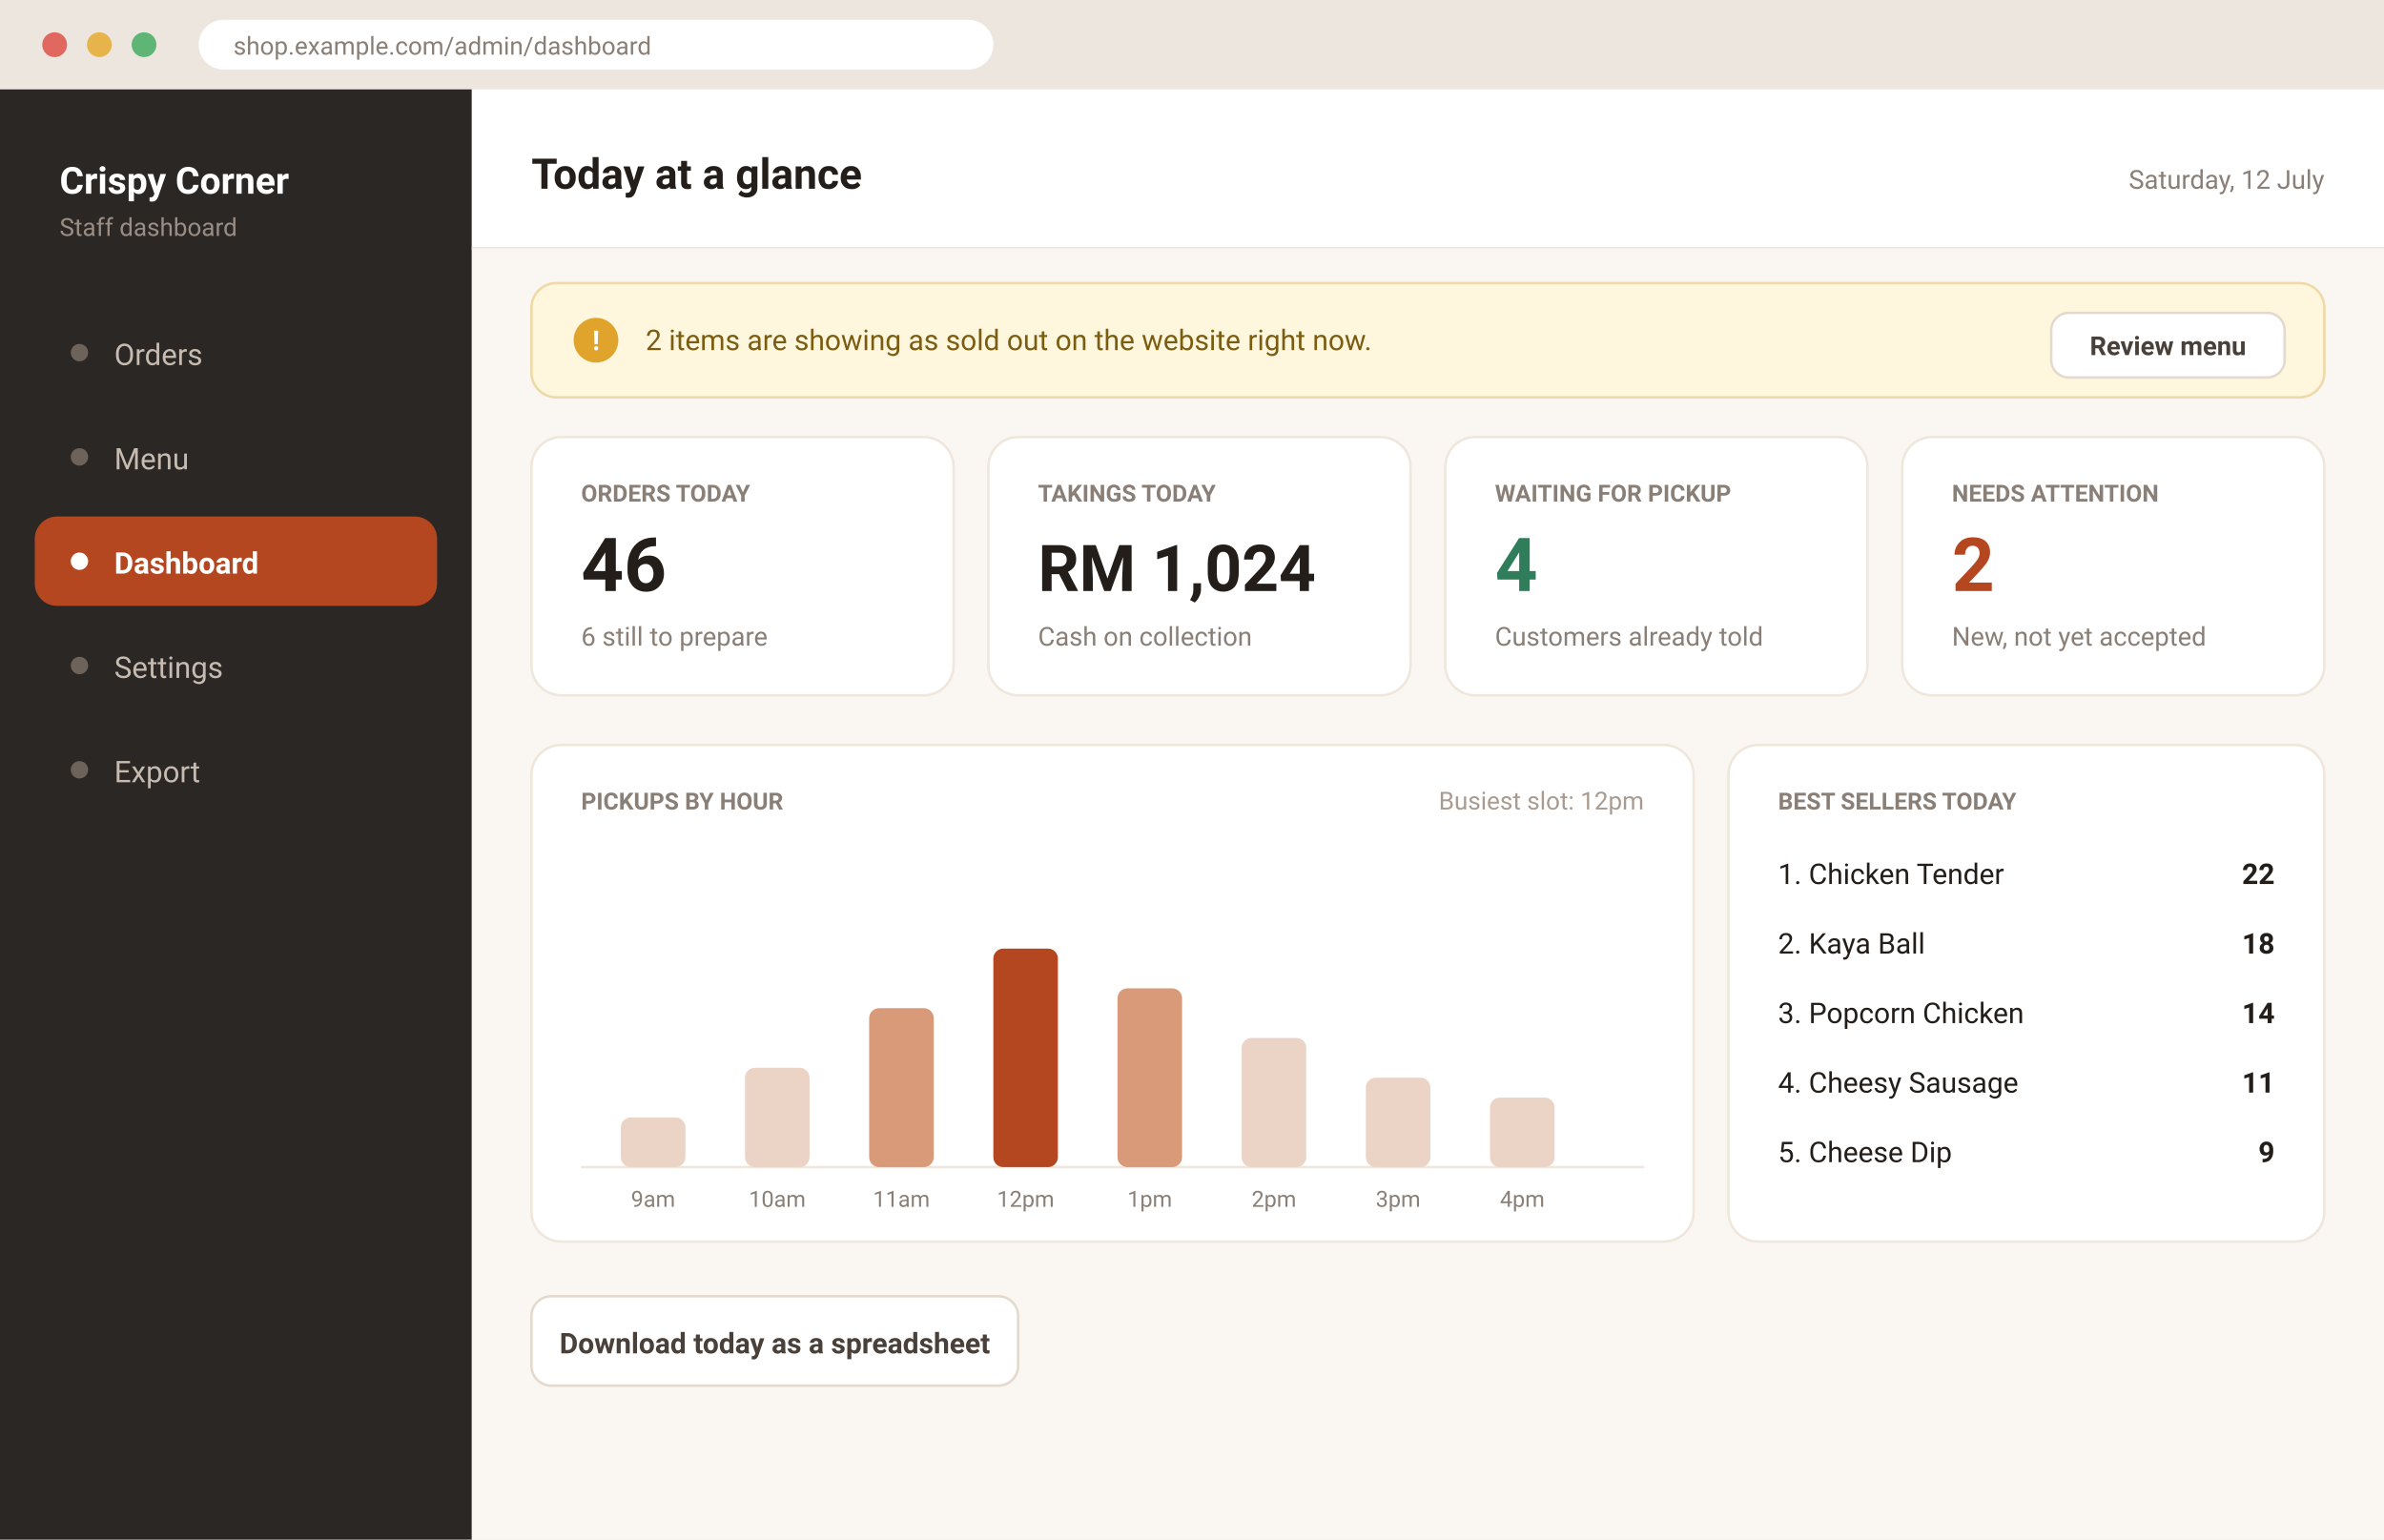
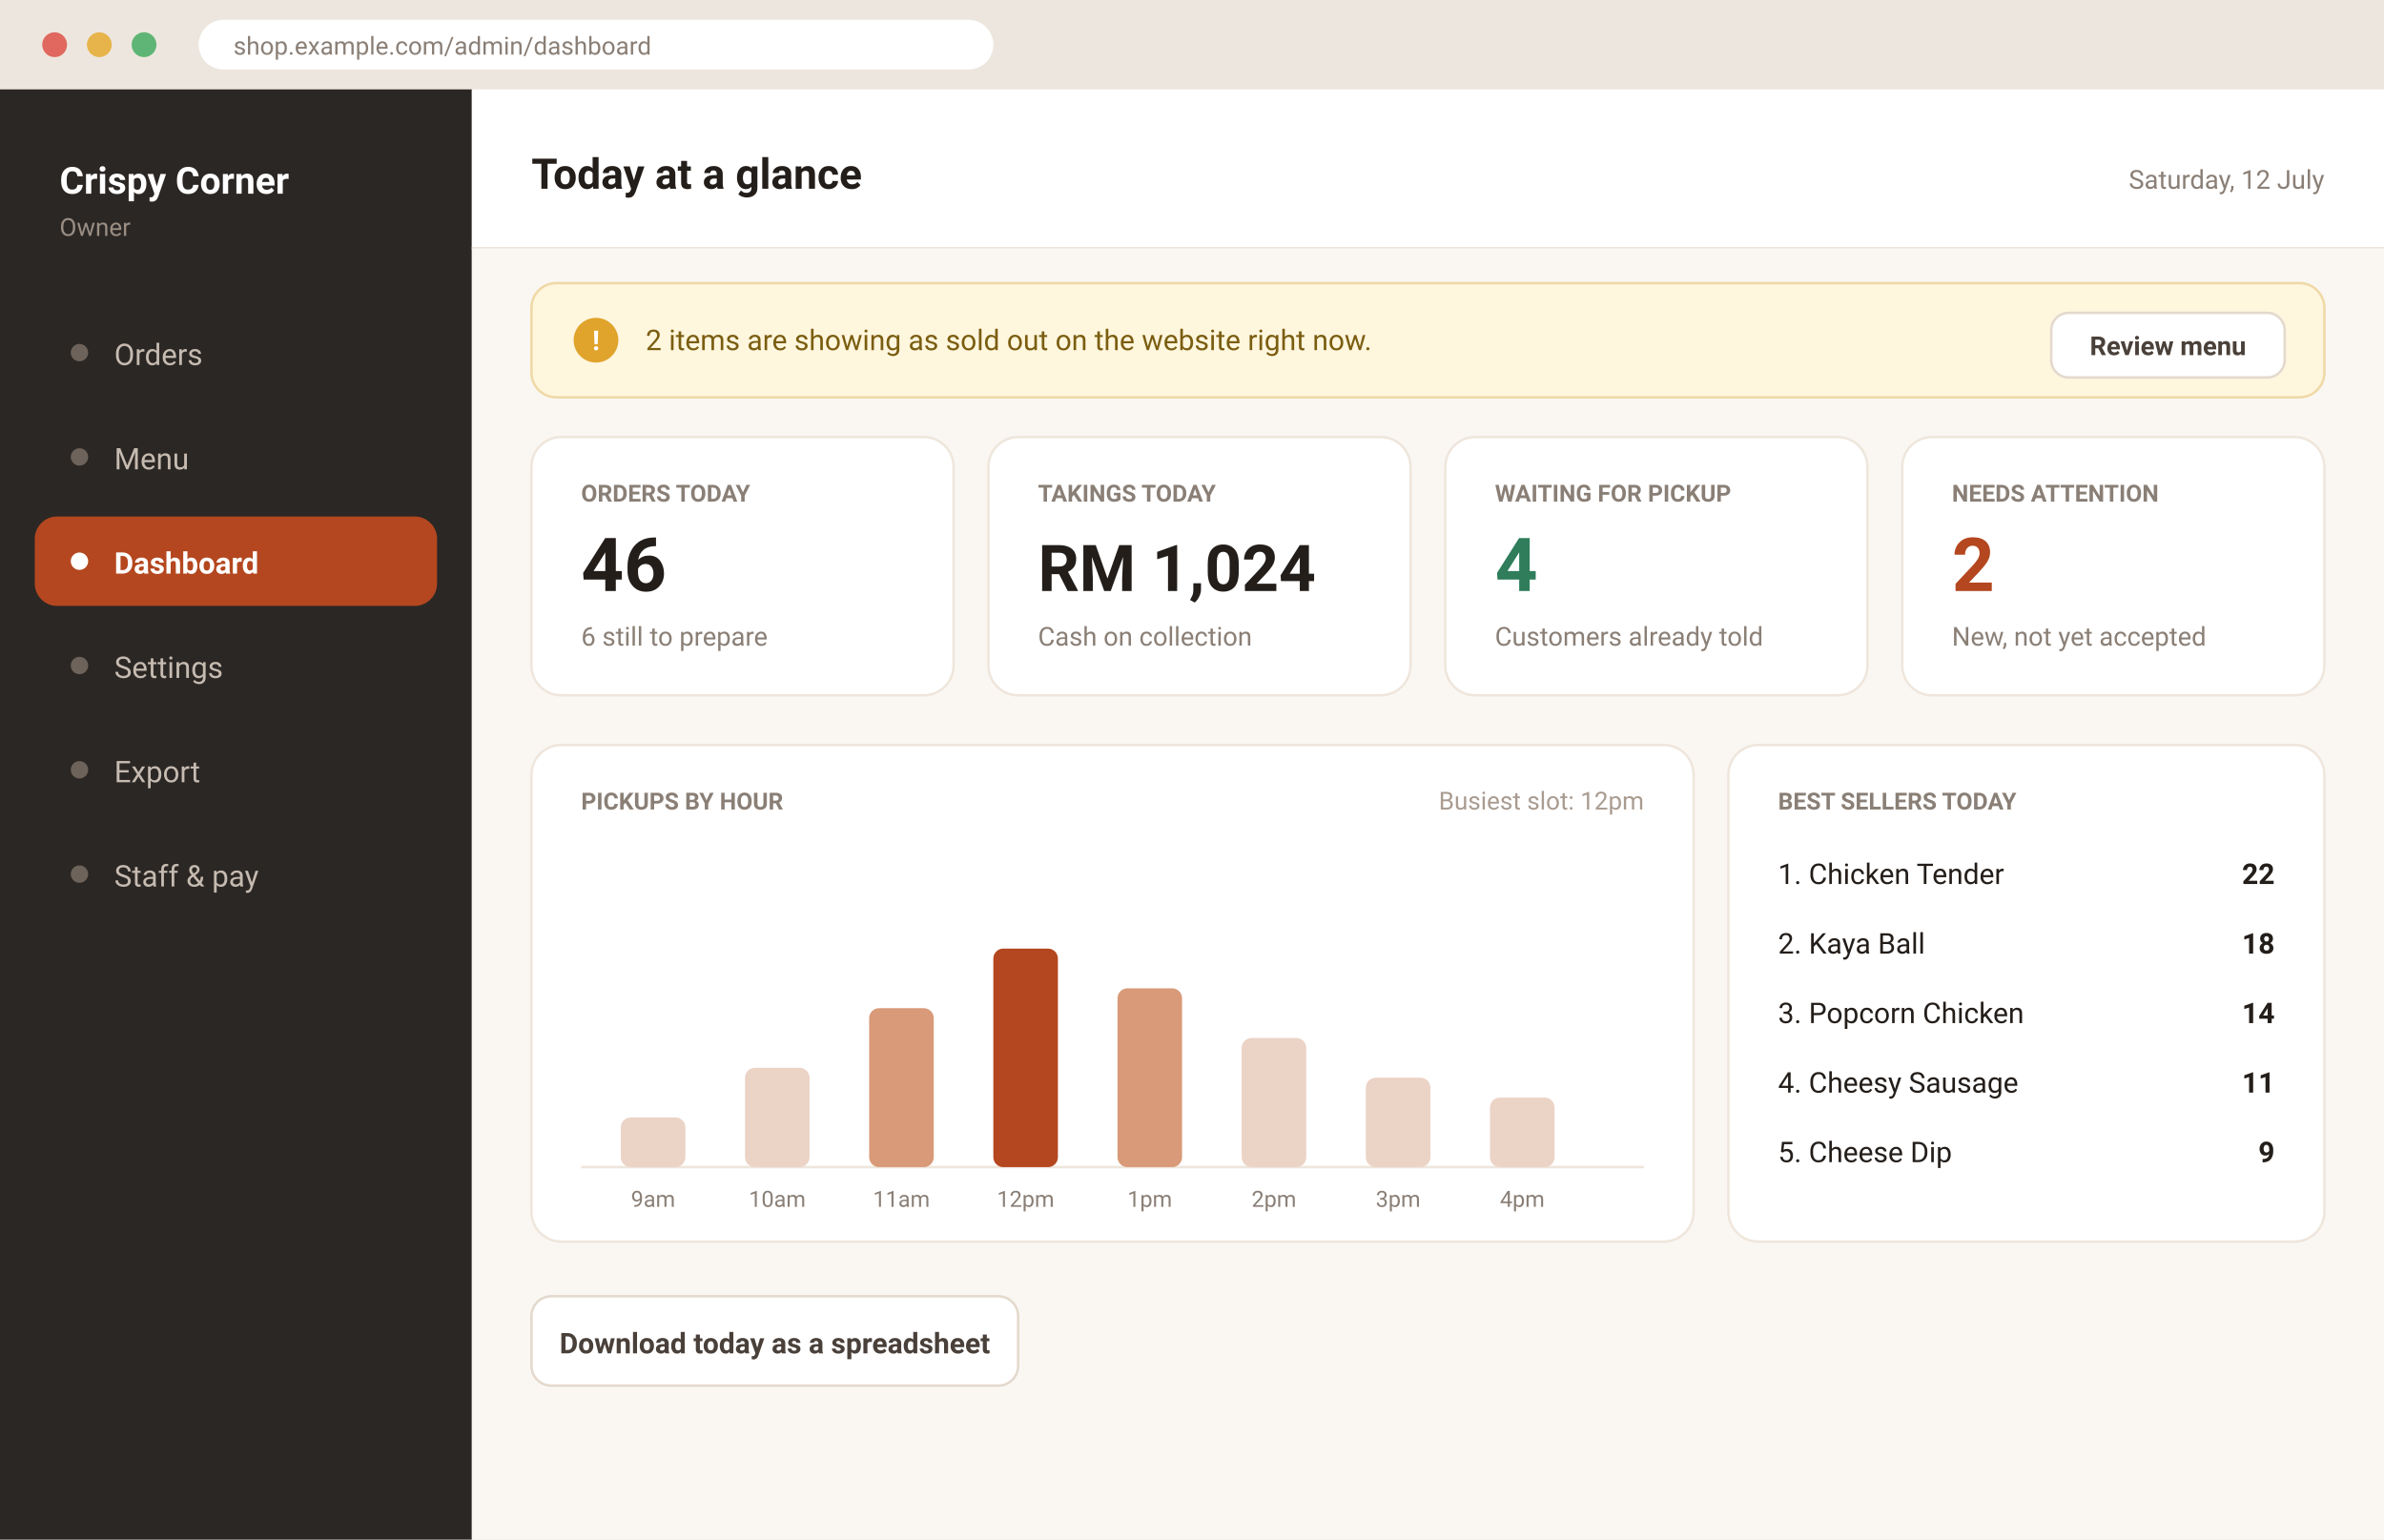
<svg xmlns="http://www.w3.org/2000/svg" width="960" height="620" viewBox="0 0 960 620" font-family="Segoe UI, Roboto, Helvetica, Arial, sans-serif">
  <rect width="960" height="620" fill="#EDE6DE" />
  <circle cx="22" cy="18" r="5" fill="#E0685E" />
  <circle cx="40" cy="18" r="5" fill="#E7B44B" />
  <circle cx="58" cy="18" r="5" fill="#5FB575" />
  <rect x="80" y="8" width="320" height="20" rx="10" fill="#FFFFFF" />
  <text x="94" y="22" font-size="10" fill="#8A7F76">shop.example.com/admin/dashboard</text>
  <rect x="0" y="36" width="190" height="584" fill="#2B2724" />
  <text x="24" y="78" font-size="15" font-weight="700" fill="#FFFFFF">Crispy Corner</text>
-   <text x="24" y="95" font-size="10" fill="#9A8E84">Staff dashboard</text>
+   <text x="24" y="95" font-size="10" fill="#9A8E84">Owner</text>
  <circle cx="32" cy="142" r="3.5" fill="#6E635A" />
  <text x="46" y="147" font-size="12" fill="#C6BBB1">Orders</text>
  <circle cx="32" cy="184" r="3.5" fill="#6E635A" />
  <text x="46" y="189" font-size="12" fill="#C6BBB1">Menu</text>
  <rect x="14" y="208" width="162" height="36" rx="9" fill="#B4471F" />
  <circle cx="32" cy="226" r="3.5" fill="#FFFFFF" />
  <text x="46" y="231" font-size="12" font-weight="600" fill="#FFFFFF">Dashboard</text>
  <circle cx="32" cy="268" r="3.5" fill="#6E635A" />
  <text x="46" y="273" font-size="12" fill="#C6BBB1">Settings</text>
  <circle cx="32" cy="310" r="3.5" fill="#6E635A" />
  <text x="46" y="315" font-size="12" fill="#C6BBB1">Export</text>
+   <circle cx="32" cy="352" r="3.5" fill="#6E635A" />
+   <text x="46" y="357" font-size="12" fill="#C6BBB1">Staff &amp; pay</text>
  <rect x="190" y="36" width="770" height="64" fill="#FFFFFF" />
  <line x1="190" y1="100" x2="960" y2="100" stroke="#E7E0D8" />
  <text x="214" y="76" font-size="17" font-weight="700" fill="#241E1A">Today at a glance</text>
  <text x="936" y="76" font-size="10.5" fill="#8A7F76" text-anchor="end">Saturday, 12 July</text>
  <rect x="190" y="100" width="770" height="520" fill="#FAF7F3" />
  <rect x="214" y="114" width="722" height="46" rx="10" fill="#FFF6DE" stroke="#EFD9A6" />
  <circle cx="240" cy="137" r="9" fill="#E0A32B" />
  <text x="240" y="141" font-size="11" font-weight="700" fill="#FFFFFF" text-anchor="middle">!</text>
  <text x="260" y="141" font-size="11.5" fill="#7A5D10">2 items are showing as sold out on the website right now.</text>
  <rect x="826" y="126" width="94" height="26" rx="7" fill="#FFFFFF" stroke="#E4D9CD" />
  <text x="873" y="143" font-size="10.5" font-weight="600" fill="#4A403A" text-anchor="middle">Review menu</text>
  <rect x="214" y="176" width="170" height="104" rx="12" fill="#FFFFFF" stroke="#EFE6DC" />
  <text x="234" y="202" font-size="9.5" font-weight="700" fill="#8A7F76">ORDERS TODAY</text>
  <text x="234" y="238" font-size="30" font-weight="700" fill="#241E1A">46</text>
  <text x="234" y="260" font-size="10.5" fill="#8A7F76">6 still to prepare</text>
  <rect x="398" y="176" width="170" height="104" rx="12" fill="#FFFFFF" stroke="#EFE6DC" />
  <text x="418" y="202" font-size="9.5" font-weight="700" fill="#8A7F76">TAKINGS TODAY</text>
  <text x="418" y="238" font-size="26" font-weight="700" fill="#241E1A">RM 1,024</text>
  <text x="418" y="260" font-size="10.5" fill="#8A7F76">Cash on collection</text>
  <rect x="582" y="176" width="170" height="104" rx="12" fill="#FFFFFF" stroke="#EFE6DC" />
  <text x="602" y="202" font-size="9.5" font-weight="700" fill="#8A7F76">WAITING FOR PICKUP</text>
  <text x="602" y="238" font-size="30" font-weight="700" fill="#2F7D5B">4</text>
  <text x="602" y="260" font-size="10.5" fill="#8A7F76">Customers already told</text>
  <rect x="766" y="176" width="170" height="104" rx="12" fill="#FFFFFF" stroke="#EFE6DC" />
  <text x="786" y="202" font-size="9.5" font-weight="700" fill="#8A7F76">NEEDS ATTENTION</text>
  <text x="786" y="238" font-size="30" font-weight="700" fill="#B4471F">2</text>
  <text x="786" y="260" font-size="10.5" fill="#8A7F76">New, not yet accepted</text>
  <rect x="214" y="300" width="468" height="200" rx="12" fill="#FFFFFF" stroke="#EFE6DC" />
  <text x="234" y="326" font-size="9.5" font-weight="700" fill="#8A7F76">PICKUPS BY HOUR</text>
  <line x1="234" y1="470" x2="662" y2="470" stroke="#EFE6DC" />
  <rect x="250" y="450" width="26" height="20" rx="4" fill="#EBD3C6" />
  <rect x="300" y="430" width="26" height="40" rx="4" fill="#EBD3C6" />
  <rect x="350" y="406" width="26" height="64" rx="4" fill="#D89A78" />
  <rect x="400" y="382" width="26" height="88" rx="4" fill="#B4471F" />
  <rect x="450" y="398" width="26" height="72" rx="4" fill="#D89A78" />
  <rect x="500" y="418" width="26" height="52" rx="4" fill="#EBD3C6" />
  <rect x="550" y="434" width="26" height="36" rx="4" fill="#EBD3C6" />
  <rect x="600" y="442" width="26" height="28" rx="4" fill="#EBD3C6" />
  <text x="263" y="486" font-size="9" fill="#8A7F76" text-anchor="middle">9am</text>
  <text x="313" y="486" font-size="9" fill="#8A7F76" text-anchor="middle">10am</text>
  <text x="363" y="486" font-size="9" fill="#8A7F76" text-anchor="middle">11am</text>
  <text x="413" y="486" font-size="9" fill="#8A7F76" text-anchor="middle">12pm</text>
  <text x="463" y="486" font-size="9" fill="#8A7F76" text-anchor="middle">1pm</text>
  <text x="513" y="486" font-size="9" fill="#8A7F76" text-anchor="middle">2pm</text>
  <text x="563" y="486" font-size="9" fill="#8A7F76" text-anchor="middle">3pm</text>
  <text x="613" y="486" font-size="9" fill="#8A7F76" text-anchor="middle">4pm</text>
  <text x="662" y="326" font-size="10" fill="#A99B90" text-anchor="end">Busiest slot: 12pm</text>
  <rect x="696" y="300" width="240" height="200" rx="12" fill="#FFFFFF" stroke="#EFE6DC" />
  <text x="716" y="326" font-size="9.5" font-weight="700" fill="#8A7F76">BEST SELLERS TODAY</text>
  <text x="716" y="356" font-size="11.5" fill="#241E1A">1. Chicken Tender</text>
  <text x="916" y="356" font-size="11.5" font-weight="700" fill="#241E1A" text-anchor="end">22</text>
  <text x="716" y="384" font-size="11.5" fill="#241E1A">2. Kaya Ball</text>
  <text x="916" y="384" font-size="11.5" font-weight="700" fill="#241E1A" text-anchor="end">18</text>
  <text x="716" y="412" font-size="11.5" fill="#241E1A">3. Popcorn Chicken</text>
  <text x="916" y="412" font-size="11.5" font-weight="700" fill="#241E1A" text-anchor="end">14</text>
  <text x="716" y="440" font-size="11.5" fill="#241E1A">4. Cheesy Sausage</text>
  <text x="916" y="440" font-size="11.5" font-weight="700" fill="#241E1A" text-anchor="end">11</text>
  <text x="716" y="468" font-size="11.5" fill="#241E1A">5. Cheese Dip</text>
  <text x="916" y="468" font-size="11.5" font-weight="700" fill="#241E1A" text-anchor="end">9</text>
  <rect x="214" y="522" width="196" height="36" rx="8" fill="#FFFFFF" stroke="#E4D9CD" />
  <text x="312" y="545" font-size="11.5" font-weight="600" fill="#4A403A" text-anchor="middle">Download today as a spreadsheet</text>
</svg>
